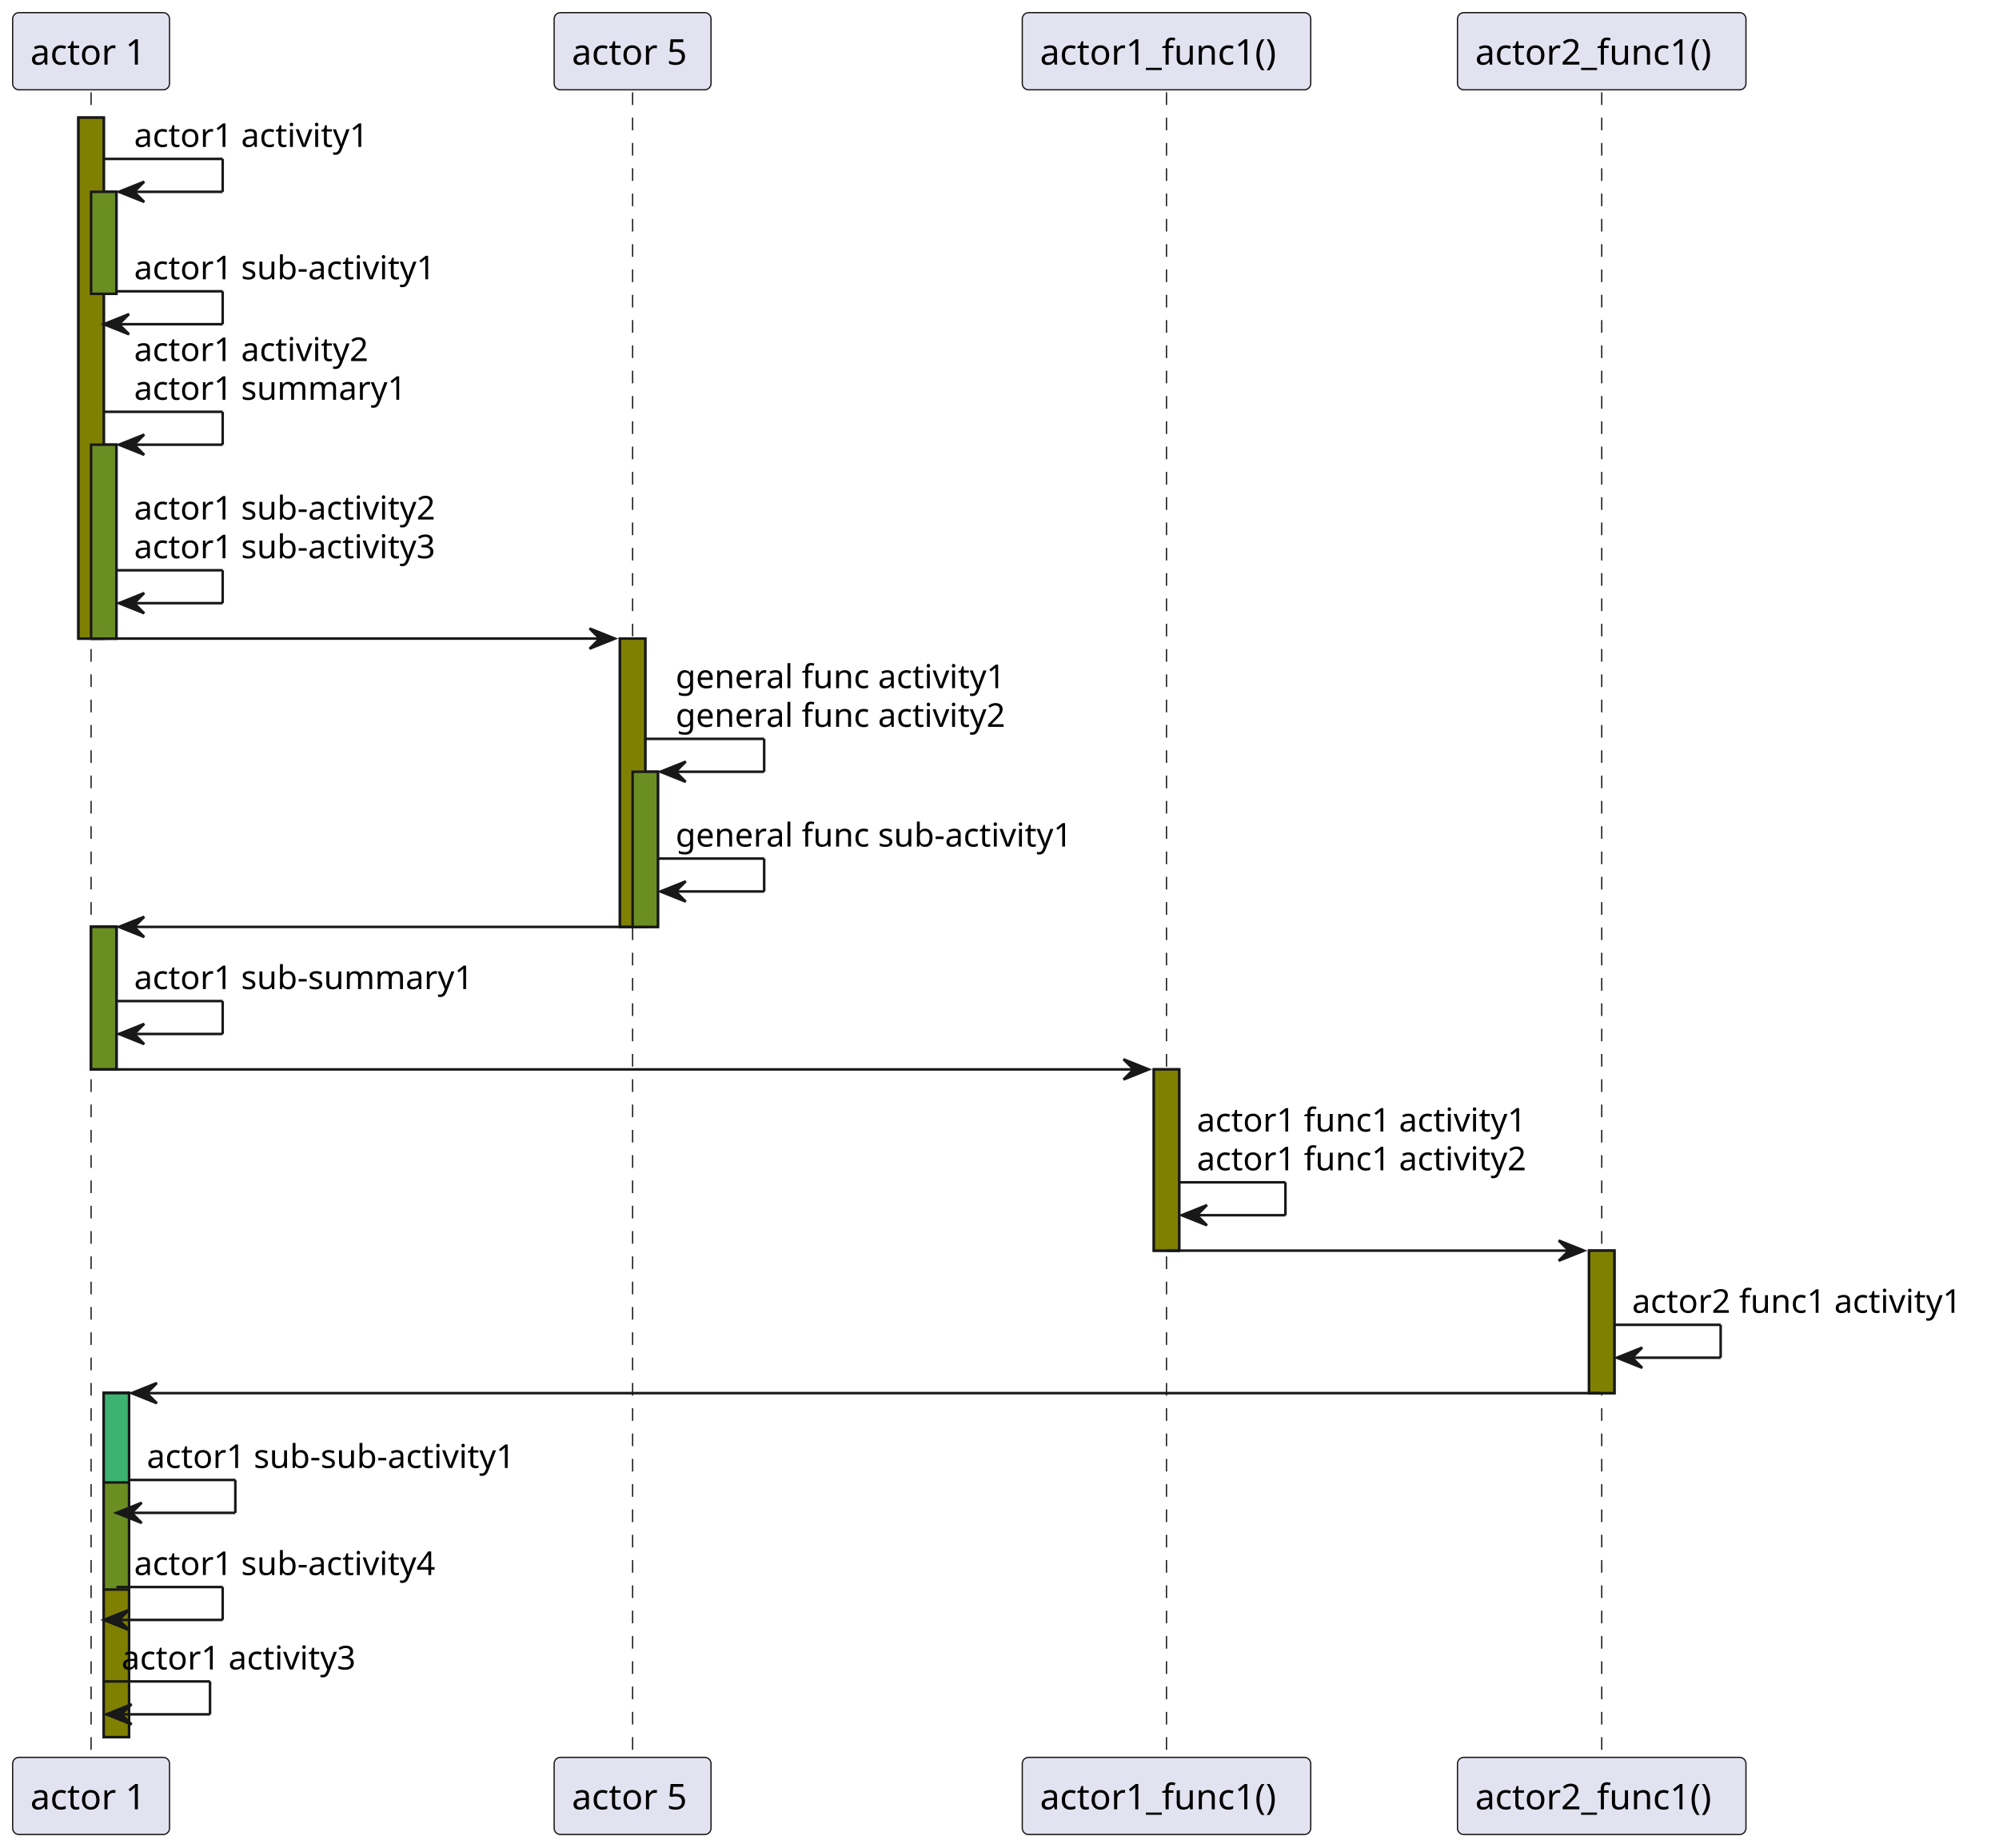
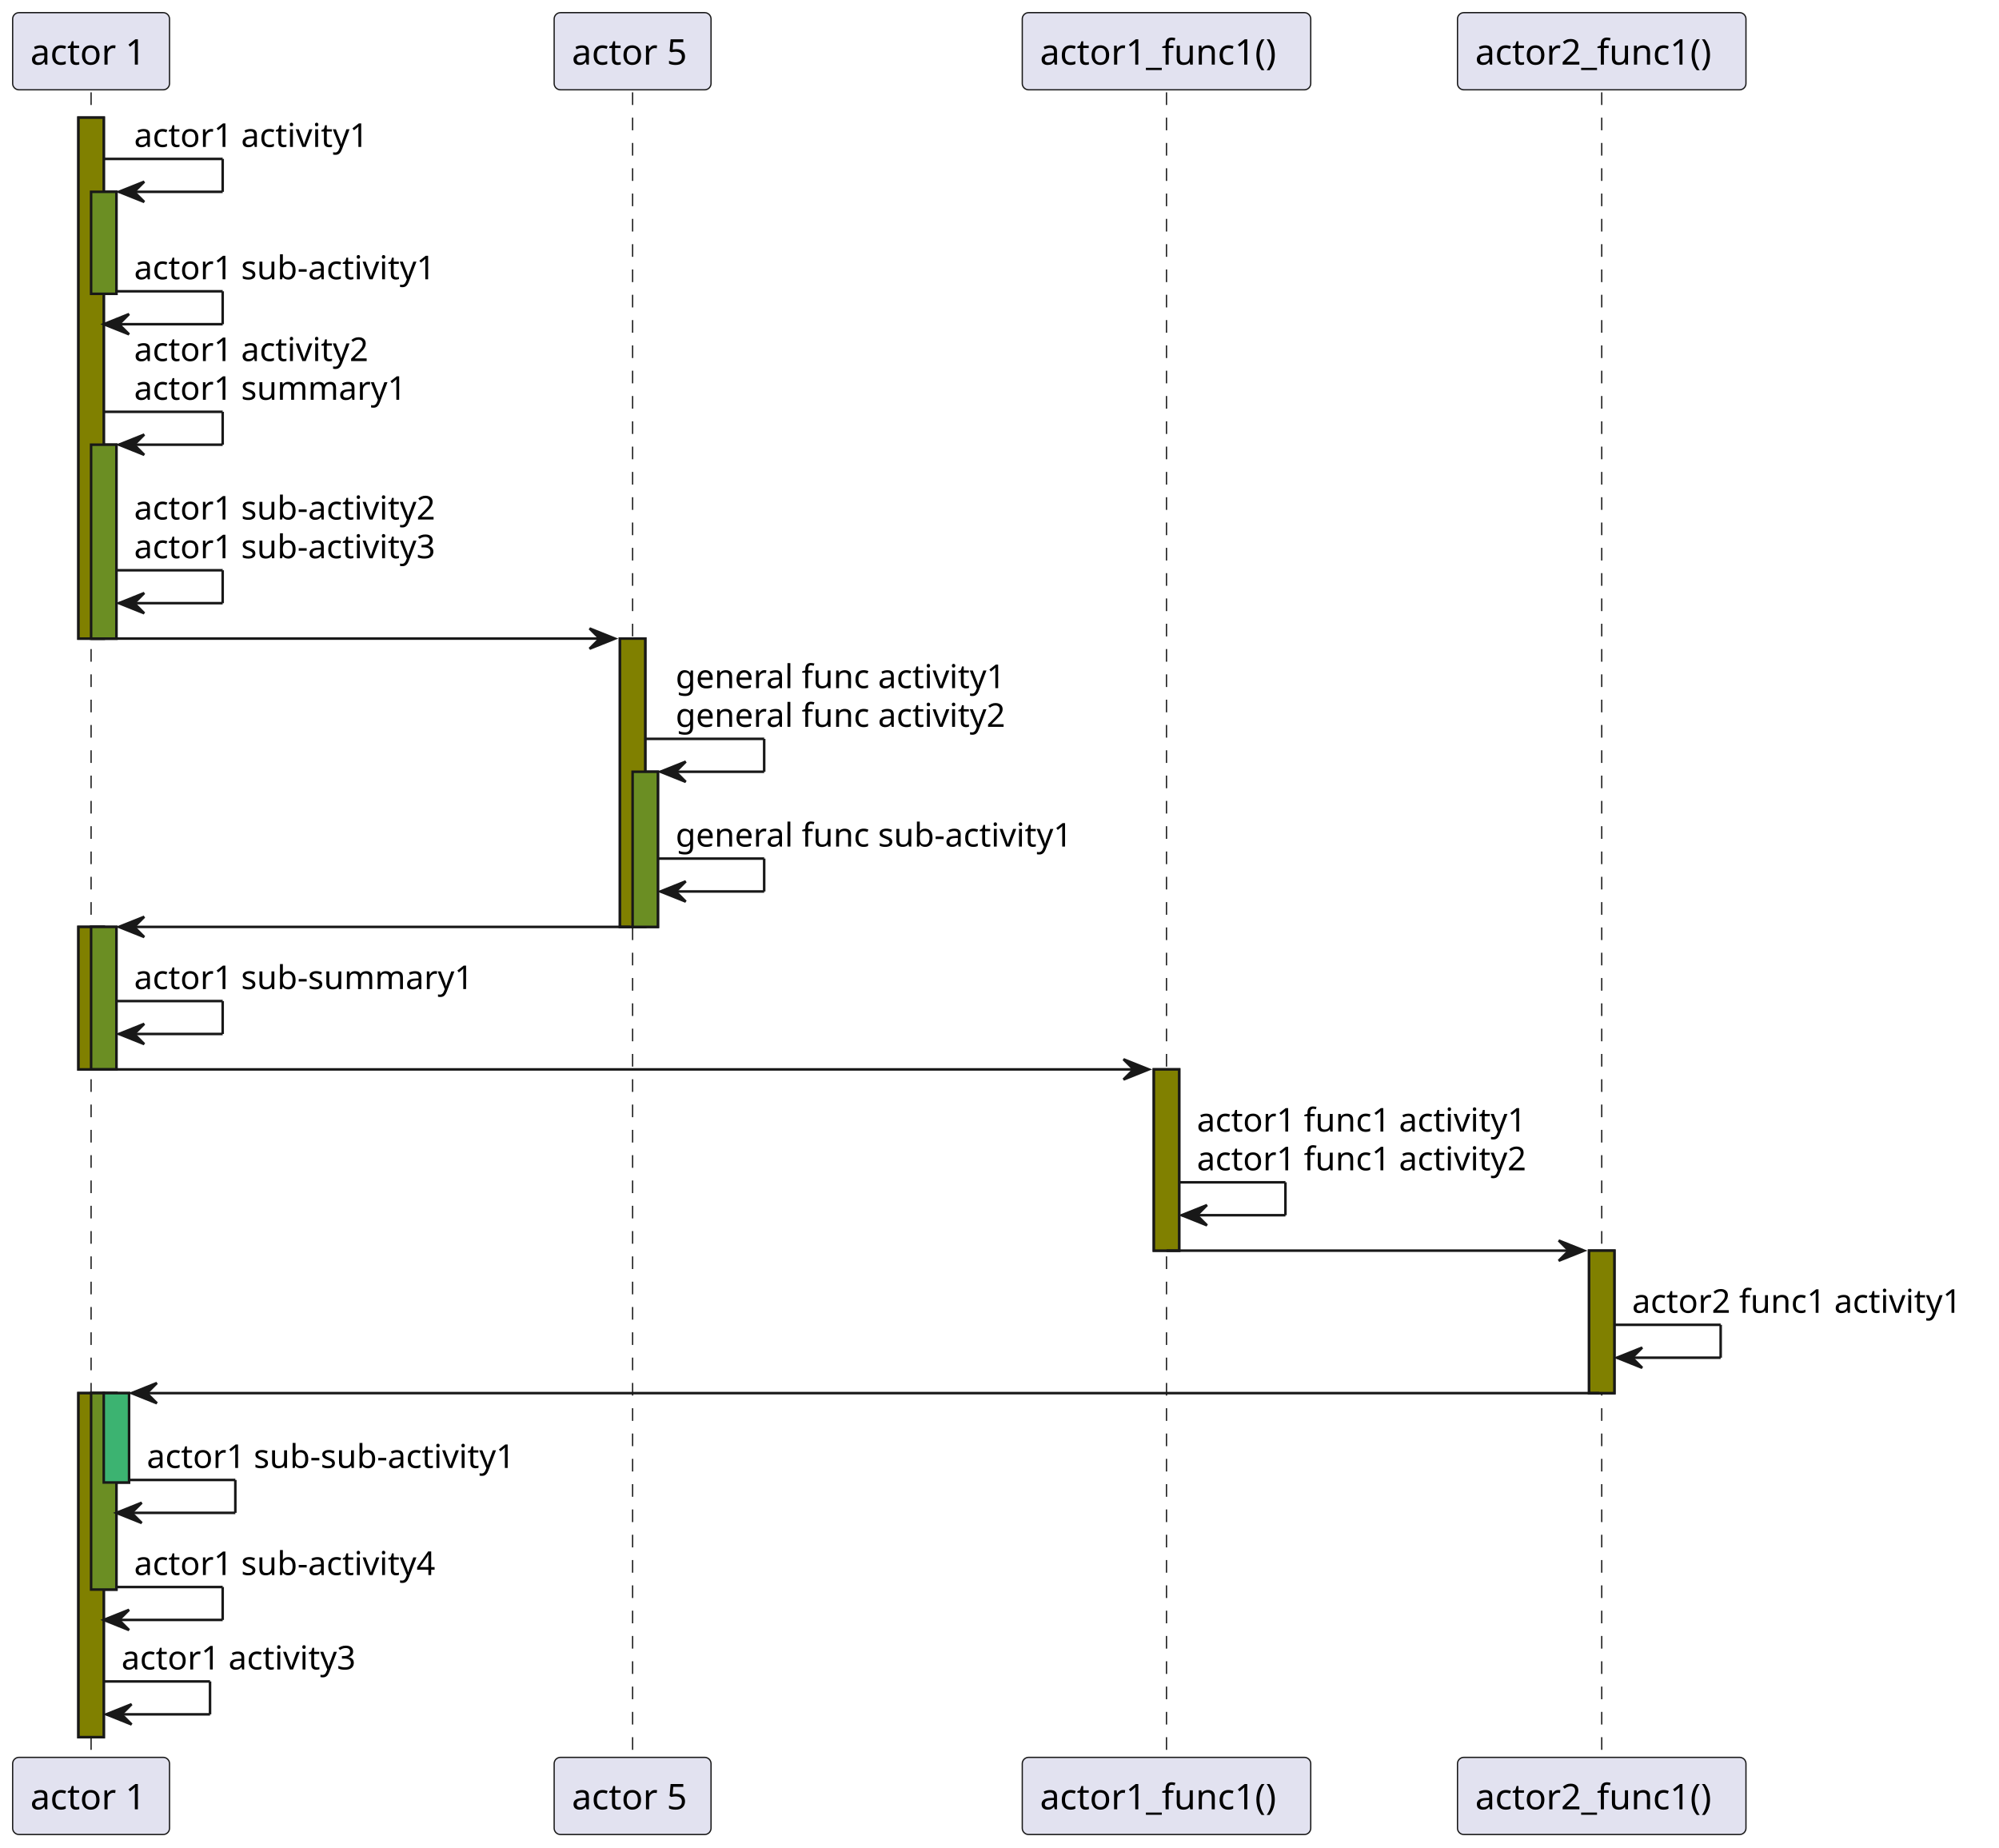
<svg xmlns="http://www.w3.org/2000/svg" contentStyleType="text/css" height="730px" preserveAspectRatio="none" style="width:790px;height:730px;background:#FFFFFF;" version="1.1" viewBox="0 0 790 730" width="790px" zoomAndPan="magnify">
  <defs />
  <g>
    <rect fill="#808000" height="205.863" style="stroke:#181818;stroke-width:1.0;" width="10" x="31" y="46.488" />
    <rect fill="#6B8E23" height="40.31" style="stroke:#181818;stroke-width:1.0;" width="10" x="36" y="75.799" />
    <rect fill="#6B8E23" height="76.621" style="stroke:#181818;stroke-width:1.0;" width="10" x="36" y="175.731" />
-     <rect fill="#808000" height="56.31" style="stroke:#181818;stroke-width:1.0;" width="10" x="36" y="366.283" />
+     <rect fill="#808000" height="56.31" style="stroke:#181818;stroke-width:1.0;" width="10" x="31" y="366.283" />
    <rect fill="#6B8E23" height="56.31" style="stroke:#181818;stroke-width:1.0;" width="10" x="36" y="366.283" />
-     <rect fill="#808000" height="135.932" style="stroke:#181818;stroke-width:1.0;" width="10" x="41" y="550.525" />
-     <rect fill="#6B8E23" height="77.621" style="stroke:#181818;stroke-width:1.0;" width="10" x="41" y="550.525" />
+     <rect fill="#808000" height="135.932" style="stroke:#181818;stroke-width:1.0;" width="10" x="31" y="550.525" />
+     <rect fill="#6B8E23" height="77.621" style="stroke:#181818;stroke-width:1.0;" width="10" x="36" y="550.525" />
    <rect fill="#3CB371" height="35.31" style="stroke:#181818;stroke-width:1.0;" width="10" x="41" y="550.525" />
    <rect fill="#808000" height="113.932" style="stroke:#181818;stroke-width:1.0;" width="10" x="245" y="252.352" />
    <rect fill="#6B8E23" height="61.31" style="stroke:#181818;stroke-width:1.0;" width="10" x="250" y="304.973" />
    <rect fill="#808000" height="71.621" style="stroke:#181818;stroke-width:1.0;" width="10" x="456" y="422.594" />
    <rect fill="#808000" height="56.31" style="stroke:#181818;stroke-width:1.0;" width="10" x="628" y="494.215" />
    <line style="stroke:#181818;stroke-width:0.5;stroke-dasharray:5.0,5.0;" x1="36" x2="36" y1="36.488" y2="695.457" />
    <line style="stroke:#181818;stroke-width:0.5;stroke-dasharray:5.0,5.0;" x1="250" x2="250" y1="36.488" y2="695.457" />
    <line style="stroke:#181818;stroke-width:0.5;stroke-dasharray:5.0,5.0;" x1="461" x2="461" y1="36.488" y2="695.457" />
    <line style="stroke:#181818;stroke-width:0.5;stroke-dasharray:5.0,5.0;" x1="633" x2="633" y1="36.488" y2="695.457" />
    <rect fill="#E2E2F0" height="30.488" rx="2.5" ry="2.5" style="stroke:#181818;stroke-width:0.5;" width="62" x="5" y="5" />
    <text fill="#000000" font-family="sans-serif" font-size="14" lengthAdjust="spacing" textLength="48" x="12" y="25.535">actor 1</text>
    <rect fill="#E2E2F0" height="30.488" rx="2.5" ry="2.5" style="stroke:#181818;stroke-width:0.5;" width="62" x="5" y="694.457" />
    <text fill="#000000" font-family="sans-serif" font-size="14" lengthAdjust="spacing" textLength="48" x="12" y="714.992">actor 1</text>
    <rect fill="#E2E2F0" height="30.488" rx="2.5" ry="2.5" style="stroke:#181818;stroke-width:0.5;" width="62" x="219" y="5" />
    <text fill="#000000" font-family="sans-serif" font-size="14" lengthAdjust="spacing" textLength="48" x="226" y="25.535">actor 5</text>
    <rect fill="#E2E2F0" height="30.488" rx="2.5" ry="2.5" style="stroke:#181818;stroke-width:0.5;" width="62" x="219" y="694.457" />
    <text fill="#000000" font-family="sans-serif" font-size="14" lengthAdjust="spacing" textLength="48" x="226" y="714.992">actor 5</text>
    <rect fill="#E2E2F0" height="30.488" rx="2.5" ry="2.5" style="stroke:#181818;stroke-width:0.5;" width="114" x="404" y="5" />
    <text fill="#000000" font-family="sans-serif" font-size="14" lengthAdjust="spacing" textLength="100" x="411" y="25.535">actor1_func1()</text>
    <rect fill="#E2E2F0" height="30.488" rx="2.5" ry="2.5" style="stroke:#181818;stroke-width:0.5;" width="114" x="404" y="694.457" />
    <text fill="#000000" font-family="sans-serif" font-size="14" lengthAdjust="spacing" textLength="100" x="411" y="714.992">actor1_func1()</text>
    <rect fill="#E2E2F0" height="30.488" rx="2.5" ry="2.5" style="stroke:#181818;stroke-width:0.5;" width="114" x="576" y="5" />
    <text fill="#000000" font-family="sans-serif" font-size="14" lengthAdjust="spacing" textLength="100" x="583" y="25.535">actor2_func1()</text>
    <rect fill="#E2E2F0" height="30.488" rx="2.5" ry="2.5" style="stroke:#181818;stroke-width:0.5;" width="114" x="576" y="694.457" />
    <text fill="#000000" font-family="sans-serif" font-size="14" lengthAdjust="spacing" textLength="100" x="583" y="714.992">actor2_func1()</text>
    <rect fill="#808000" height="205.863" style="stroke:#181818;stroke-width:1.0;" width="10" x="31" y="46.488" />
    <rect fill="#6B8E23" height="40.31" style="stroke:#181818;stroke-width:1.0;" width="10" x="36" y="75.799" />
    <rect fill="#6B8E23" height="76.621" style="stroke:#181818;stroke-width:1.0;" width="10" x="36" y="175.731" />
-     <rect fill="#808000" height="56.31" style="stroke:#181818;stroke-width:1.0;" width="10" x="36" y="366.283" />
+     <rect fill="#808000" height="56.31" style="stroke:#181818;stroke-width:1.0;" width="10" x="31" y="366.283" />
    <rect fill="#6B8E23" height="56.31" style="stroke:#181818;stroke-width:1.0;" width="10" x="36" y="366.283" />
-     <rect fill="#808000" height="135.932" style="stroke:#181818;stroke-width:1.0;" width="10" x="41" y="550.525" />
-     <rect fill="#6B8E23" height="77.621" style="stroke:#181818;stroke-width:1.0;" width="10" x="41" y="550.525" />
+     <rect fill="#808000" height="135.932" style="stroke:#181818;stroke-width:1.0;" width="10" x="31" y="550.525" />
+     <rect fill="#6B8E23" height="77.621" style="stroke:#181818;stroke-width:1.0;" width="10" x="36" y="550.525" />
    <rect fill="#3CB371" height="35.31" style="stroke:#181818;stroke-width:1.0;" width="10" x="41" y="550.525" />
    <rect fill="#808000" height="113.932" style="stroke:#181818;stroke-width:1.0;" width="10" x="245" y="252.352" />
    <rect fill="#6B8E23" height="61.31" style="stroke:#181818;stroke-width:1.0;" width="10" x="250" y="304.973" />
    <rect fill="#808000" height="71.621" style="stroke:#181818;stroke-width:1.0;" width="10" x="456" y="422.594" />
    <rect fill="#808000" height="56.31" style="stroke:#181818;stroke-width:1.0;" width="10" x="628" y="494.215" />
    <line style="stroke:#181818;stroke-width:1.0;" x1="41" x2="88" y1="62.799" y2="62.799" />
    <line style="stroke:#181818;stroke-width:1.0;" x1="88" x2="88" y1="62.799" y2="75.799" />
    <line style="stroke:#181818;stroke-width:1.0;" x1="47" x2="88" y1="75.799" y2="75.799" />
    <polygon fill="#181818" points="57,71.799,47,75.799,57,79.799,53,75.799" style="stroke:#181818;stroke-width:1.0;" />
    <text fill="#000000" font-family="sans-serif" font-size="13" lengthAdjust="spacing" textLength="98" x="53" y="58.057">actor1 activity1</text>
    <line style="stroke:#181818;stroke-width:1.0;" x1="46" x2="88" y1="115.109" y2="115.109" />
    <line style="stroke:#181818;stroke-width:1.0;" x1="88" x2="88" y1="115.109" y2="128.109" />
    <line style="stroke:#181818;stroke-width:1.0;" x1="41" x2="88" y1="128.109" y2="128.109" />
    <polygon fill="#181818" points="51,124.109,41,128.109,51,132.109,47,128.109" style="stroke:#181818;stroke-width:1.0;" />
    <text fill="#000000" font-family="sans-serif" font-size="13" lengthAdjust="spacing" textLength="129" x="53" y="110.367">actor1 sub-activity1</text>
    <line style="stroke:#181818;stroke-width:1.0;" x1="41" x2="88" y1="162.731" y2="162.731" />
    <line style="stroke:#181818;stroke-width:1.0;" x1="88" x2="88" y1="162.731" y2="175.731" />
    <line style="stroke:#181818;stroke-width:1.0;" x1="47" x2="88" y1="175.731" y2="175.731" />
    <polygon fill="#181818" points="57,171.731,47,175.731,57,179.731,53,175.731" style="stroke:#181818;stroke-width:1.0;" />
    <text fill="#000000" font-family="sans-serif" font-size="13" lengthAdjust="spacing" textLength="98" x="53" y="142.678">actor1 activity2</text>
    <text fill="#000000" font-family="sans-serif" font-size="13" lengthAdjust="spacing" textLength="110" x="53" y="157.988">actor1 summary1</text>
    <line style="stroke:#181818;stroke-width:1.0;" x1="46" x2="88" y1="225.352" y2="225.352" />
    <line style="stroke:#181818;stroke-width:1.0;" x1="88" x2="88" y1="225.352" y2="238.352" />
    <line style="stroke:#181818;stroke-width:1.0;" x1="47" x2="88" y1="238.352" y2="238.352" />
    <polygon fill="#181818" points="57,234.352,47,238.352,57,242.352,53,238.352" style="stroke:#181818;stroke-width:1.0;" />
    <text fill="#000000" font-family="sans-serif" font-size="13" lengthAdjust="spacing" textLength="129" x="53" y="205.299">actor1 sub-activity2</text>
    <text fill="#000000" font-family="sans-serif" font-size="13" lengthAdjust="spacing" textLength="129" x="53" y="220.609">actor1 sub-activity3</text>
    <polygon fill="#181818" points="233,248.352,243,252.352,233,256.352,237,252.352" style="stroke:#181818;stroke-width:1.0;" />
    <line style="stroke:#181818;stroke-width:1.0;" x1="36" x2="239" y1="252.352" y2="252.352" />
    <line style="stroke:#181818;stroke-width:1.0;" x1="255" x2="302" y1="291.973" y2="291.973" />
    <line style="stroke:#181818;stroke-width:1.0;" x1="302" x2="302" y1="291.973" y2="304.973" />
    <line style="stroke:#181818;stroke-width:1.0;" x1="261" x2="302" y1="304.973" y2="304.973" />
    <polygon fill="#181818" points="271,300.973,261,304.973,271,308.973,267,304.973" style="stroke:#181818;stroke-width:1.0;" />
    <text fill="#000000" font-family="sans-serif" font-size="13" lengthAdjust="spacing" textLength="136" x="267" y="271.92">general func activity1</text>
    <text fill="#000000" font-family="sans-serif" font-size="13" lengthAdjust="spacing" textLength="136" x="267" y="287.231">general func activity2</text>
    <line style="stroke:#181818;stroke-width:1.0;" x1="260" x2="302" y1="339.283" y2="339.283" />
    <line style="stroke:#181818;stroke-width:1.0;" x1="302" x2="302" y1="339.283" y2="352.283" />
    <line style="stroke:#181818;stroke-width:1.0;" x1="261" x2="302" y1="352.283" y2="352.283" />
    <polygon fill="#181818" points="271,348.283,261,352.283,271,356.283,267,352.283" style="stroke:#181818;stroke-width:1.0;" />
    <text fill="#000000" font-family="sans-serif" font-size="13" lengthAdjust="spacing" textLength="167" x="267" y="334.541">general func sub-activity1</text>
    <polygon fill="#181818" points="57,362.283,47,366.283,57,370.283,53,366.283" style="stroke:#181818;stroke-width:1.0;" />
    <line style="stroke:#181818;stroke-width:1.0;" x1="51" x2="249" y1="366.283" y2="366.283" />
    <line style="stroke:#181818;stroke-width:1.0;" x1="46" x2="88" y1="395.594" y2="395.594" />
    <line style="stroke:#181818;stroke-width:1.0;" x1="88" x2="88" y1="395.594" y2="408.594" />
    <line style="stroke:#181818;stroke-width:1.0;" x1="47" x2="88" y1="408.594" y2="408.594" />
    <polygon fill="#181818" points="57,404.594,47,408.594,57,412.594,53,408.594" style="stroke:#181818;stroke-width:1.0;" />
    <text fill="#000000" font-family="sans-serif" font-size="13" lengthAdjust="spacing" textLength="141" x="53" y="390.852">actor1 sub-summary1</text>
    <polygon fill="#181818" points="444,418.594,454,422.594,444,426.594,448,422.594" style="stroke:#181818;stroke-width:1.0;" />
    <line style="stroke:#181818;stroke-width:1.0;" x1="36" x2="450" y1="422.594" y2="422.594" />
    <line style="stroke:#181818;stroke-width:1.0;" x1="466" x2="508" y1="467.215" y2="467.215" />
    <line style="stroke:#181818;stroke-width:1.0;" x1="508" x2="508" y1="467.215" y2="480.215" />
    <line style="stroke:#181818;stroke-width:1.0;" x1="467" x2="508" y1="480.215" y2="480.215" />
    <polygon fill="#181818" points="477,476.215,467,480.215,477,484.215,473,480.215" style="stroke:#181818;stroke-width:1.0;" />
    <text fill="#000000" font-family="sans-serif" font-size="13" lengthAdjust="spacing" textLength="138" x="473" y="447.162">actor1 func1 activity1</text>
    <text fill="#000000" font-family="sans-serif" font-size="13" lengthAdjust="spacing" textLength="138" x="473" y="462.473">actor1 func1 activity2</text>
    <polygon fill="#181818" points="616,490.215,626,494.215,616,498.215,620,494.215" style="stroke:#181818;stroke-width:1.0;" />
    <line style="stroke:#181818;stroke-width:1.0;" x1="461" x2="622" y1="494.215" y2="494.215" />
    <line style="stroke:#181818;stroke-width:1.0;" x1="638" x2="680" y1="523.525" y2="523.525" />
    <line style="stroke:#181818;stroke-width:1.0;" x1="680" x2="680" y1="523.525" y2="536.525" />
    <line style="stroke:#181818;stroke-width:1.0;" x1="639" x2="680" y1="536.525" y2="536.525" />
    <polygon fill="#181818" points="649,532.525,639,536.525,649,540.525,645,536.525" style="stroke:#181818;stroke-width:1.0;" />
    <text fill="#000000" font-family="sans-serif" font-size="13" lengthAdjust="spacing" textLength="138" x="645" y="518.783">actor2 func1 activity1</text>
    <polygon fill="#181818" points="62,546.525,52,550.525,62,554.525,58,550.525" style="stroke:#181818;stroke-width:1.0;" />
    <line style="stroke:#181818;stroke-width:1.0;" x1="56" x2="632" y1="550.525" y2="550.525" />
    <line style="stroke:#181818;stroke-width:1.0;" x1="51" x2="93" y1="584.836" y2="584.836" />
    <line style="stroke:#181818;stroke-width:1.0;" x1="93" x2="93" y1="584.836" y2="597.836" />
    <line style="stroke:#181818;stroke-width:1.0;" x1="46" x2="93" y1="597.836" y2="597.836" />
    <polygon fill="#181818" points="56,593.836,46,597.836,56,601.836,52,597.836" style="stroke:#181818;stroke-width:1.0;" />
    <text fill="#000000" font-family="sans-serif" font-size="13" lengthAdjust="spacing" textLength="160" x="58" y="580.094">actor1 sub-sub-activity1</text>
    <line style="stroke:#181818;stroke-width:1.0;" x1="46" x2="88" y1="627.146" y2="627.146" />
    <line style="stroke:#181818;stroke-width:1.0;" x1="88" x2="88" y1="627.146" y2="640.146" />
    <line style="stroke:#181818;stroke-width:1.0;" x1="41" x2="88" y1="640.146" y2="640.146" />
    <polygon fill="#181818" points="51,636.146,41,640.146,51,644.146,47,640.146" style="stroke:#181818;stroke-width:1.0;" />
    <text fill="#000000" font-family="sans-serif" font-size="13" lengthAdjust="spacing" textLength="129" x="53" y="622.404">actor1 sub-activity4</text>
    <line style="stroke:#181818;stroke-width:1.0;" x1="41" x2="83" y1="664.457" y2="664.457" />
    <line style="stroke:#181818;stroke-width:1.0;" x1="83" x2="83" y1="664.457" y2="677.457" />
    <line style="stroke:#181818;stroke-width:1.0;" x1="42" x2="83" y1="677.457" y2="677.457" />
    <polygon fill="#181818" points="52,673.457,42,677.457,52,681.457,48,677.457" style="stroke:#181818;stroke-width:1.0;" />
    <text fill="#000000" font-family="sans-serif" font-size="13" lengthAdjust="spacing" textLength="98" x="48" y="659.715">actor1 activity3</text>
  </g>
</svg>
